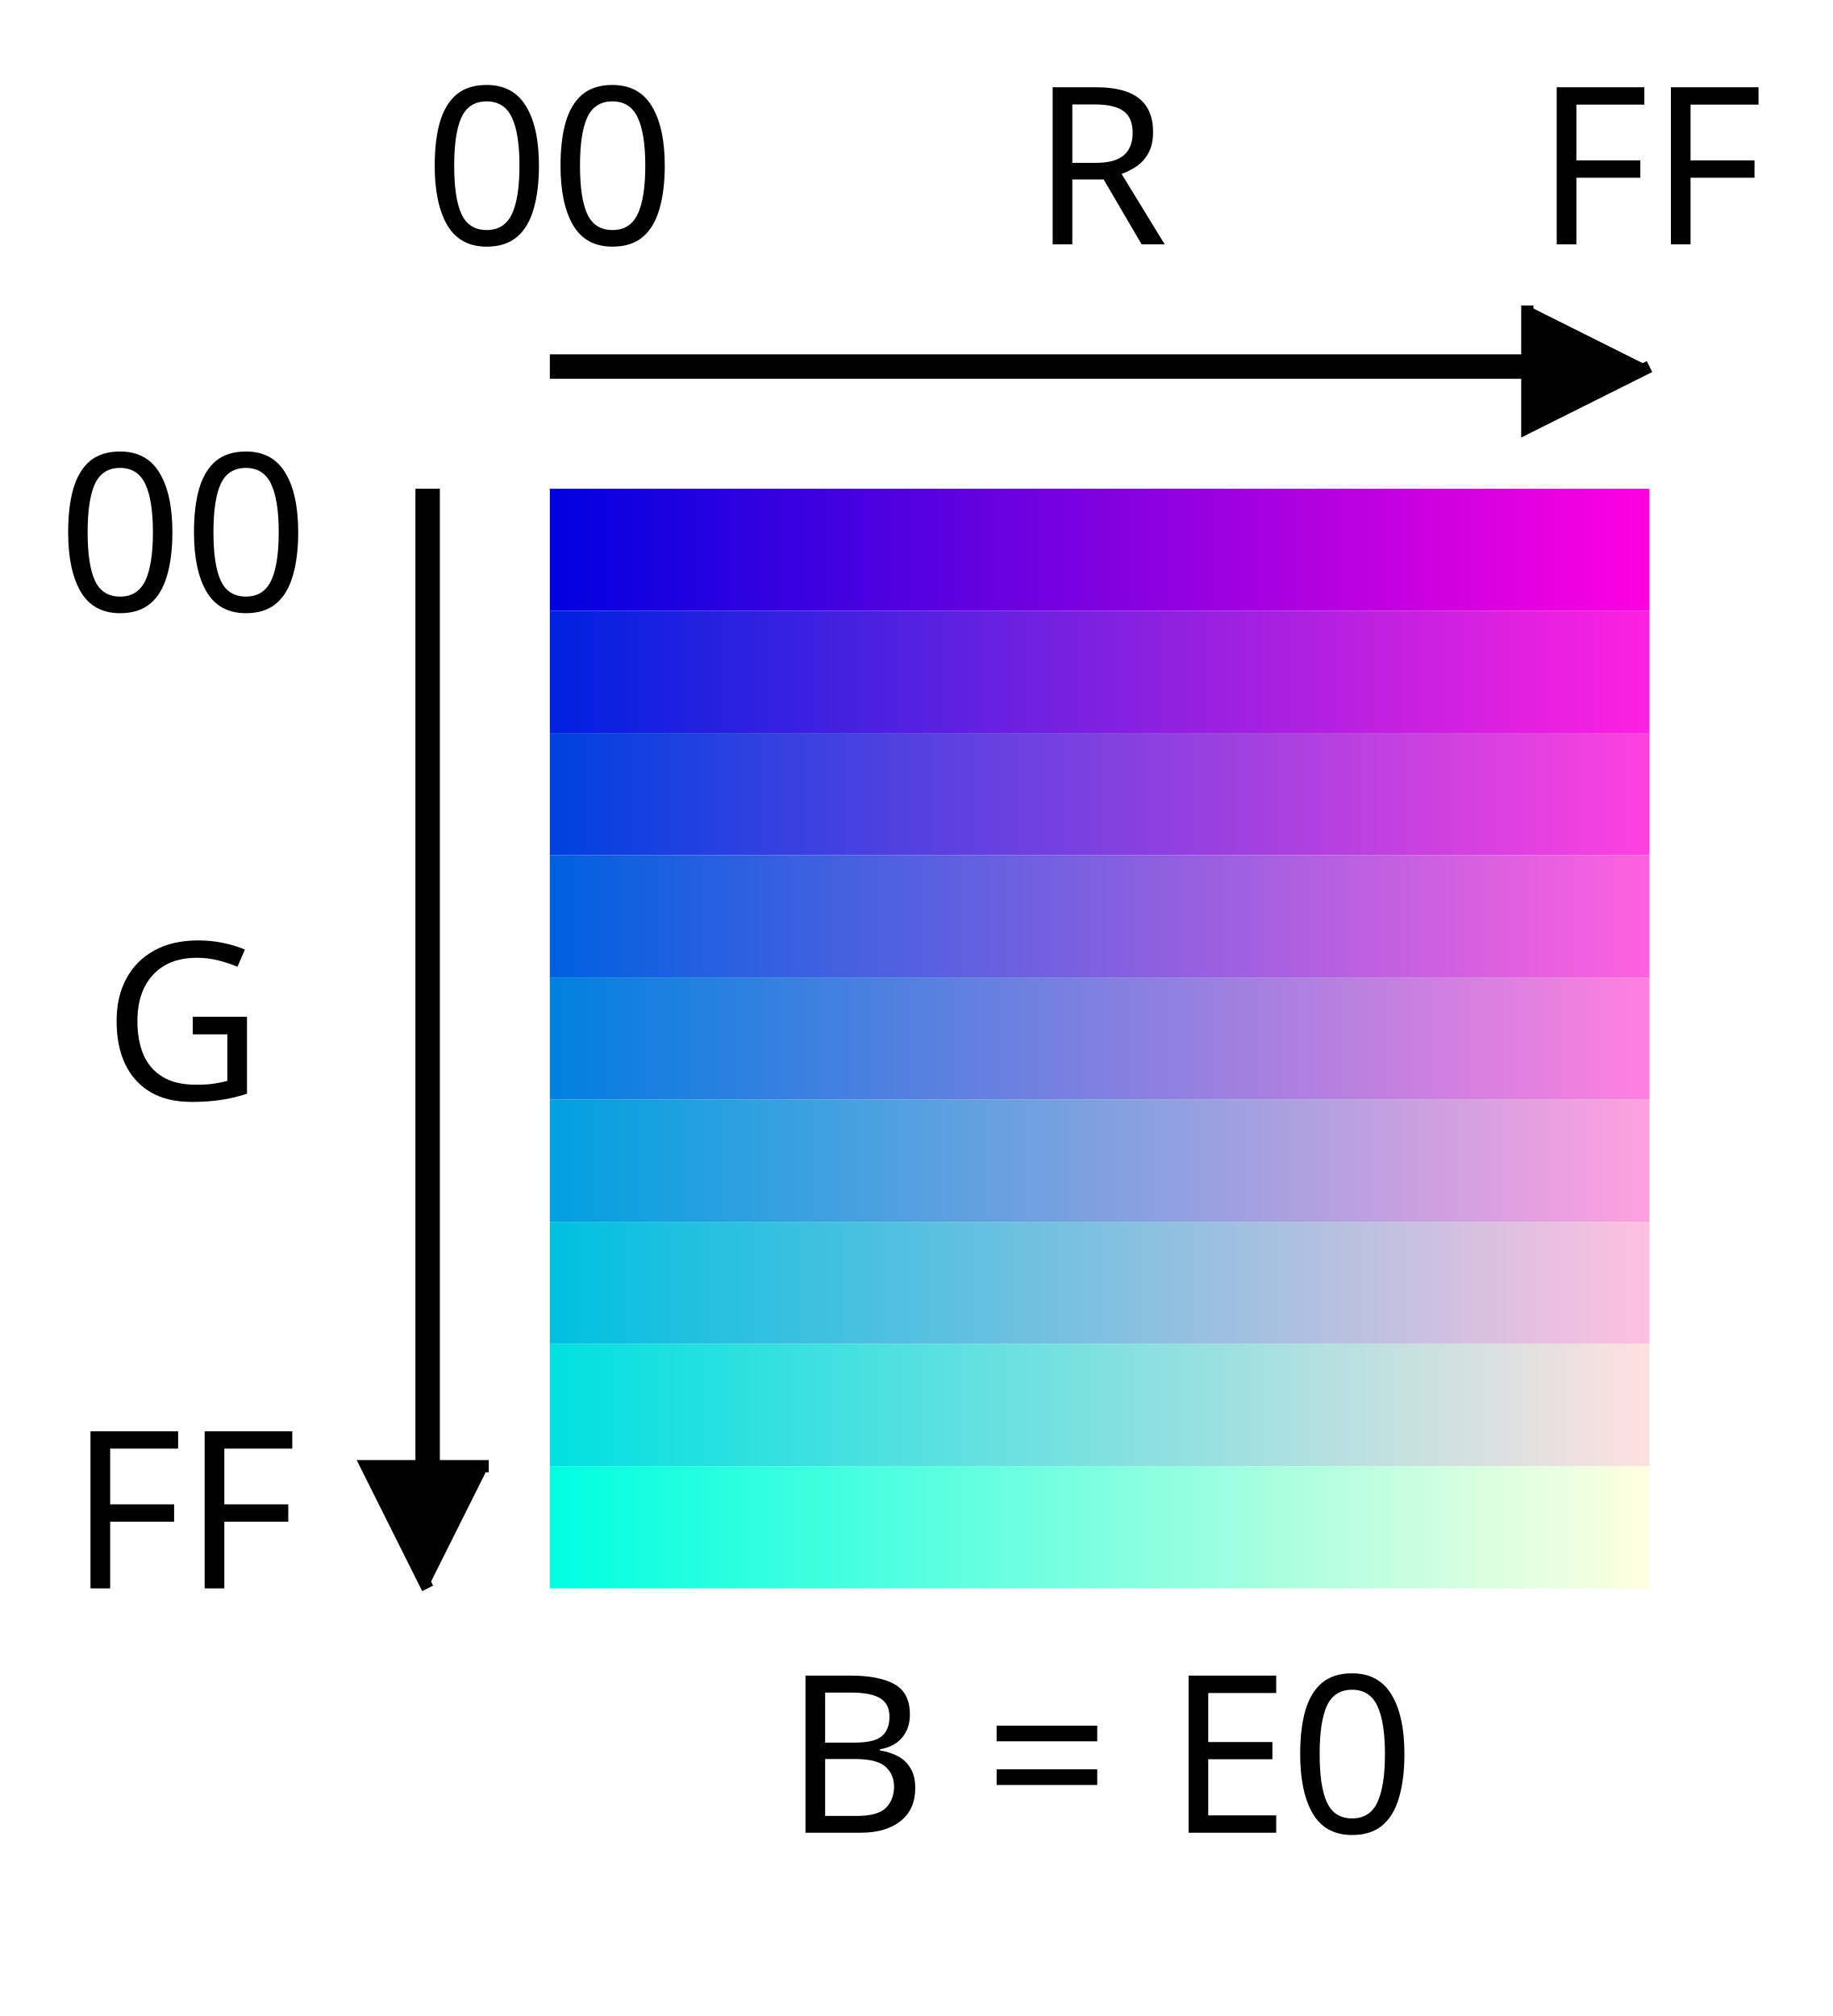
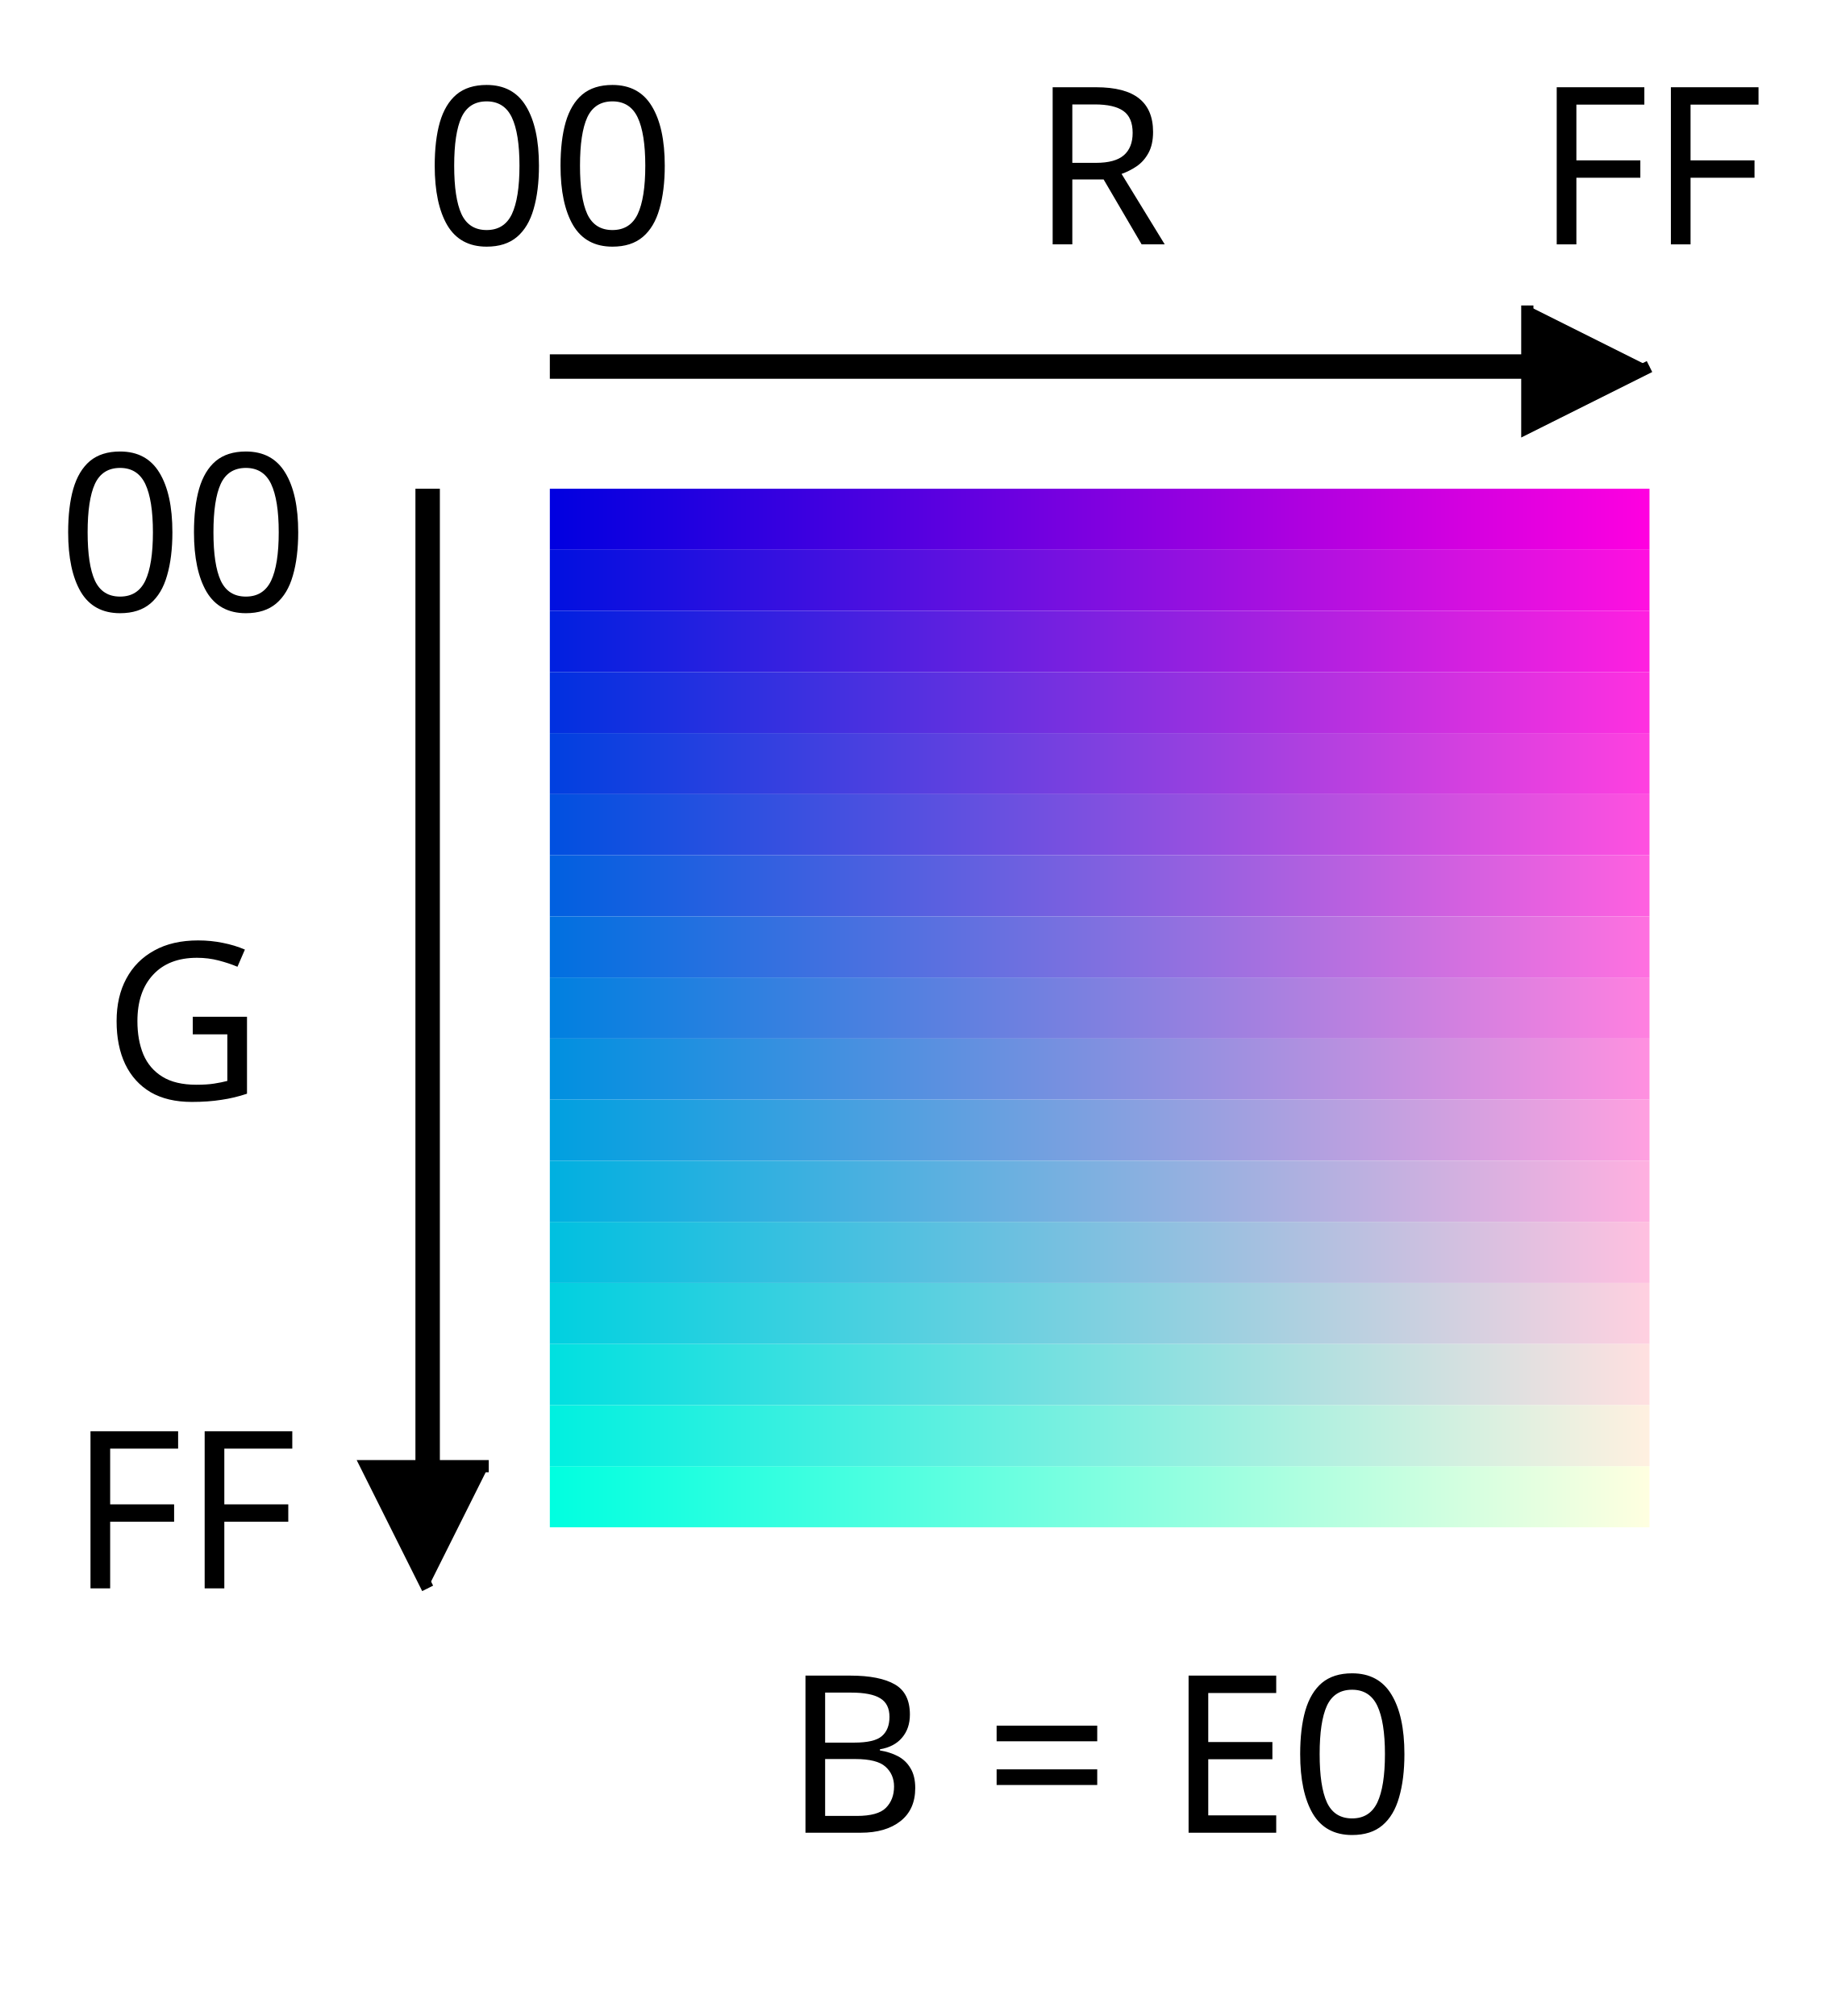
<svg xmlns="http://www.w3.org/2000/svg" version="1.1" width="150" height="165" viewBox="-45 -40 150 165" style="background-color: white;" font-family="sans-serif">
  <defs>
-     <linearGradient id="g07">
+     <linearGradient id="g00">
      <stop offset="0%" stop-color="#0000E0" />
      <stop offset="100%" stop-color="#FF00E0" />
    </linearGradient>
-     <linearGradient id="g17">
+     <linearGradient id="g05">
+       <stop offset="0%" stop-color="#0010E0" />
+       <stop offset="100%" stop-color="#FF10E0" />
+     </linearGradient>
+     <linearGradient id="g10">
      <stop offset="0%" stop-color="#0020E0" />
      <stop offset="100%" stop-color="#FF20E0" />
    </linearGradient>
-     <linearGradient id="g27">
+     <linearGradient id="g15">
+       <stop offset="0%" stop-color="#0030E0" />
+       <stop offset="100%" stop-color="#FF30E0" />
+     </linearGradient>
+     <linearGradient id="g20">
      <stop offset="0%" stop-color="#0040E0" />
      <stop offset="100%" stop-color="#FF40E0" />
    </linearGradient>
-     <linearGradient id="g37">
+     <linearGradient id="g25">
+       <stop offset="0%" stop-color="#0050E0" />
+       <stop offset="100%" stop-color="#FF50E0" />
+     </linearGradient>
+     <linearGradient id="g30">
      <stop offset="0%" stop-color="#0060E0" />
      <stop offset="100%" stop-color="#FF60E0" />
    </linearGradient>
-     <linearGradient id="g47">
+     <linearGradient id="g35">
+       <stop offset="0%" stop-color="#0070E0" />
+       <stop offset="100%" stop-color="#FF70E0" />
+     </linearGradient>
+     <linearGradient id="g40">
      <stop offset="0%" stop-color="#0080E0" />
      <stop offset="100%" stop-color="#FF80E0" />
    </linearGradient>
-     <linearGradient id="g57">
+     <linearGradient id="g45">
+       <stop offset="0%" stop-color="#0090E0" />
+       <stop offset="100%" stop-color="#FF90E0" />
+     </linearGradient>
+     <linearGradient id="g50">
      <stop offset="0%" stop-color="#00A0E0" />
      <stop offset="100%" stop-color="#FFA0E0" />
    </linearGradient>
-     <linearGradient id="g67">
+     <linearGradient id="g55">
+       <stop offset="0%" stop-color="#00B0E0" />
+       <stop offset="100%" stop-color="#FFB0E0" />
+     </linearGradient>
+     <linearGradient id="g60">
      <stop offset="0%" stop-color="#00C0E0" />
      <stop offset="100%" stop-color="#FFC0E0" />
    </linearGradient>
-     <linearGradient id="g77">
+     <linearGradient id="g65">
+       <stop offset="0%" stop-color="#00D0E0" />
+       <stop offset="100%" stop-color="#FFD0E0" />
+     </linearGradient>
+     <linearGradient id="g70">
      <stop offset="0%" stop-color="#00E0E0" />
      <stop offset="100%" stop-color="#FFE0E0" />
    </linearGradient>
-     <linearGradient id="g87">
+     <linearGradient id="g75">
+       <stop offset="0%" stop-color="#00F0E0" />
+       <stop offset="100%" stop-color="#FFF0E0" />
+     </linearGradient>
+     <linearGradient id="g80">
      <stop offset="0%" stop-color="#00FFE0" />
      <stop offset="100%" stop-color="#FFFFE0" />
    </linearGradient>
  </defs>
-   <rect x="0" y="0" width="90" height="10" stroke="none" fill="url(#g07)" />
-   <rect x="0" y="10" width="90" height="10" stroke="none" fill="url(#g17)" />
-   <rect x="0" y="20" width="90" height="10" stroke="none" fill="url(#g27)" />
-   <rect x="0" y="30" width="90" height="10" stroke="none" fill="url(#g37)" />
-   <rect x="0" y="40" width="90" height="10" stroke="none" fill="url(#g47)" />
-   <rect x="0" y="50" width="90" height="10" stroke="none" fill="url(#g57)" />
-   <rect x="0" y="60" width="90" height="10" stroke="none" fill="url(#g67)" />
-   <rect x="0" y="70" width="90" height="10" stroke="none" fill="url(#g77)" />
-   <rect x="0" y="80" width="90" height="10" stroke="none" fill="url(#g87)" />
+   <rect x="0" y="0" width="90" height="5" stroke="none" fill="url(#g00)" />
+   <rect x="0" y="5" width="90" height="5" stroke="none" fill="url(#g05)" />
+   <rect x="0" y="10" width="90" height="5" stroke="none" fill="url(#g10)" />
+   <rect x="0" y="15" width="90" height="5" stroke="none" fill="url(#g15)" />
+   <rect x="0" y="20" width="90" height="5" stroke="none" fill="url(#g20)" />
+   <rect x="0" y="25" width="90" height="5" stroke="none" fill="url(#g25)" />
+   <rect x="0" y="30" width="90" height="5" stroke="none" fill="url(#g30)" />
+   <rect x="0" y="35" width="90" height="5" stroke="none" fill="url(#g35)" />
+   <rect x="0" y="40" width="90" height="5" stroke="none" fill="url(#g40)" />
+   <rect x="0" y="45" width="90" height="5" stroke="none" fill="url(#g45)" />
+   <rect x="0" y="50" width="90" height="5" stroke="none" fill="url(#g50)" />
+   <rect x="0" y="55" width="90" height="5" stroke="none" fill="url(#g55)" />
+   <rect x="0" y="60" width="90" height="5" stroke="none" fill="url(#g60)" />
+   <rect x="0" y="65" width="90" height="5" stroke="none" fill="url(#g65)" />
+   <rect x="0" y="70" width="90" height="5" stroke="none" fill="url(#g70)" />
+   <rect x="0" y="75" width="90" height="5" stroke="none" fill="url(#g75)" />
+   <rect x="0" y="80" width="90" height="5" stroke="none" fill="url(#g80)" />
  <text x="45" y="110" font-size="18" text-anchor="middle">B = E0</text>
  <line x1="0" y1="-10" x2="80" y2="-10" stroke-width="2" stroke="black" />
  <polyline points="90,-10 80,-5 80,-15" fill="black" stroke-width="1" stroke="black" />
  <text x="45" y="-20" font-size="18" text-anchor="middle">R</text>
  <text x="0" y="-20" font-size="18" text-anchor="middle">00</text>
  <text x="90" y="-20" font-size="18" text-anchor="middle">FF</text>
  <line x1="-10" y1="00" x2="-10" y2="80" stroke-width="2" stroke="black" />
  <polyline points="-10,90 -15,80 -5,80" fill="black" stroke-width="1" stroke="black" />
  <text x="-30" y="50" font-size="18" text-anchor="middle">G</text>
  <text x="-30" y="10" font-size="18" text-anchor="middle">00</text>
  <text x="-30" y="90" font-size="18" text-anchor="middle">FF</text>
</svg>
